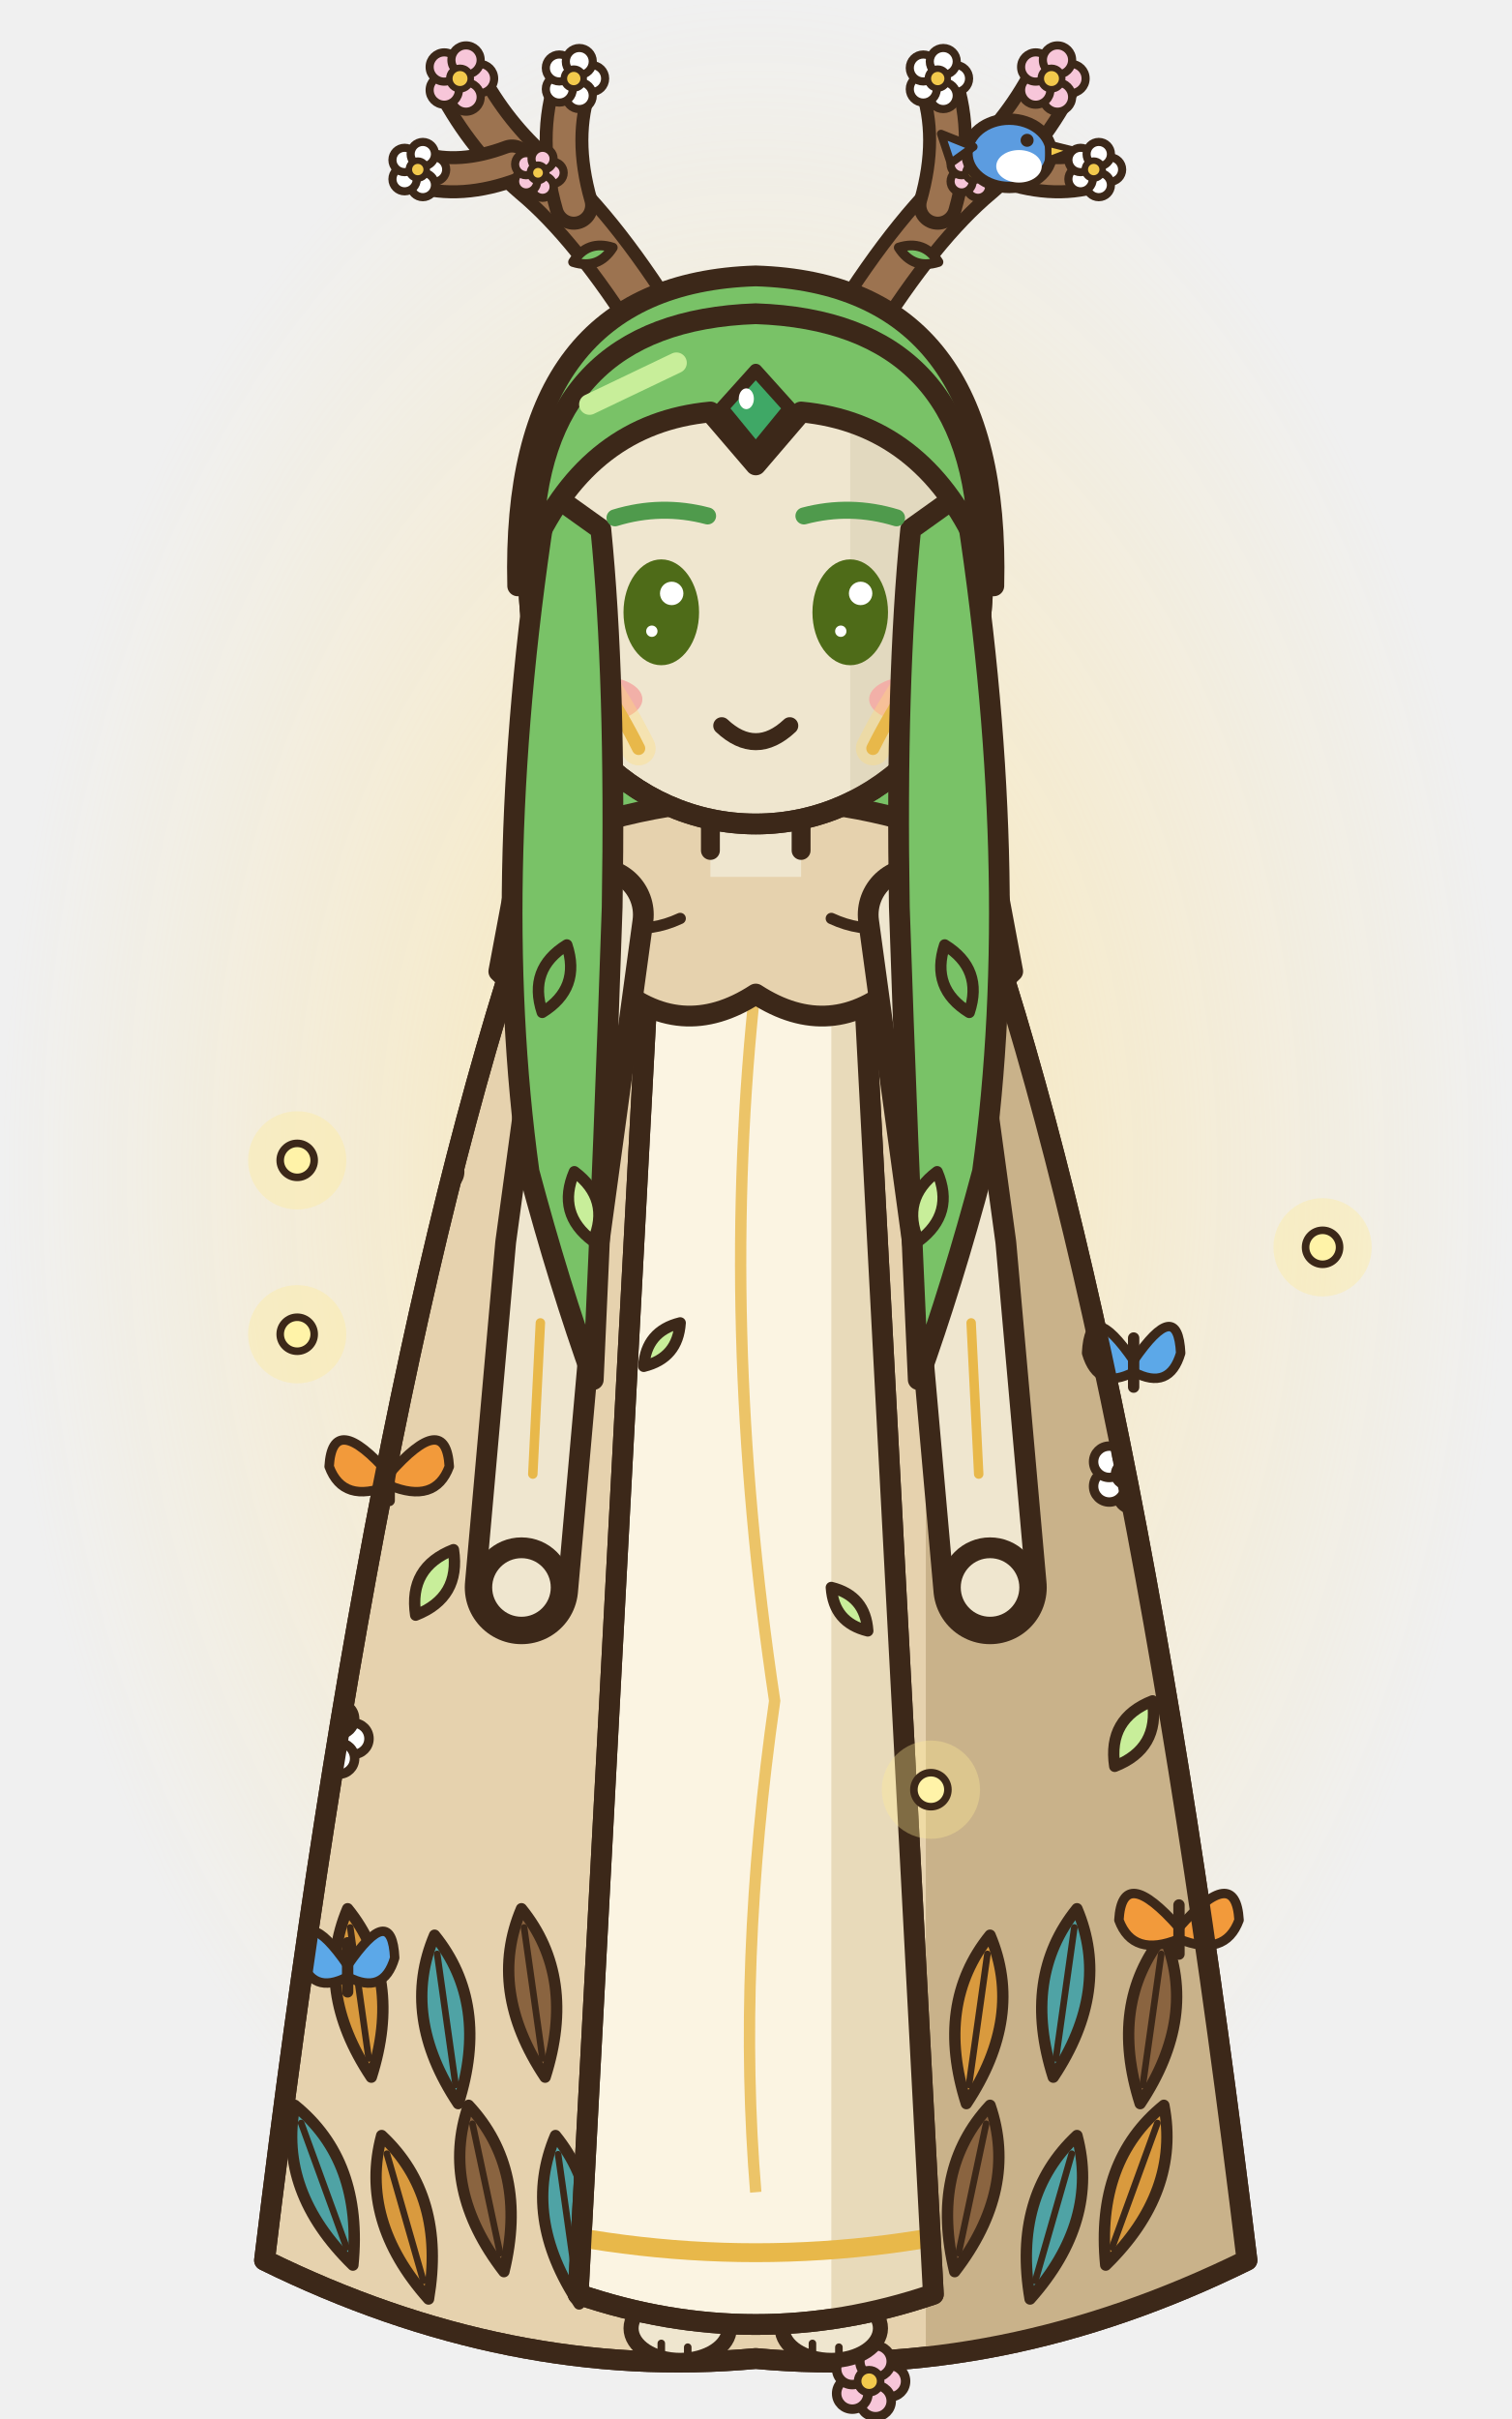
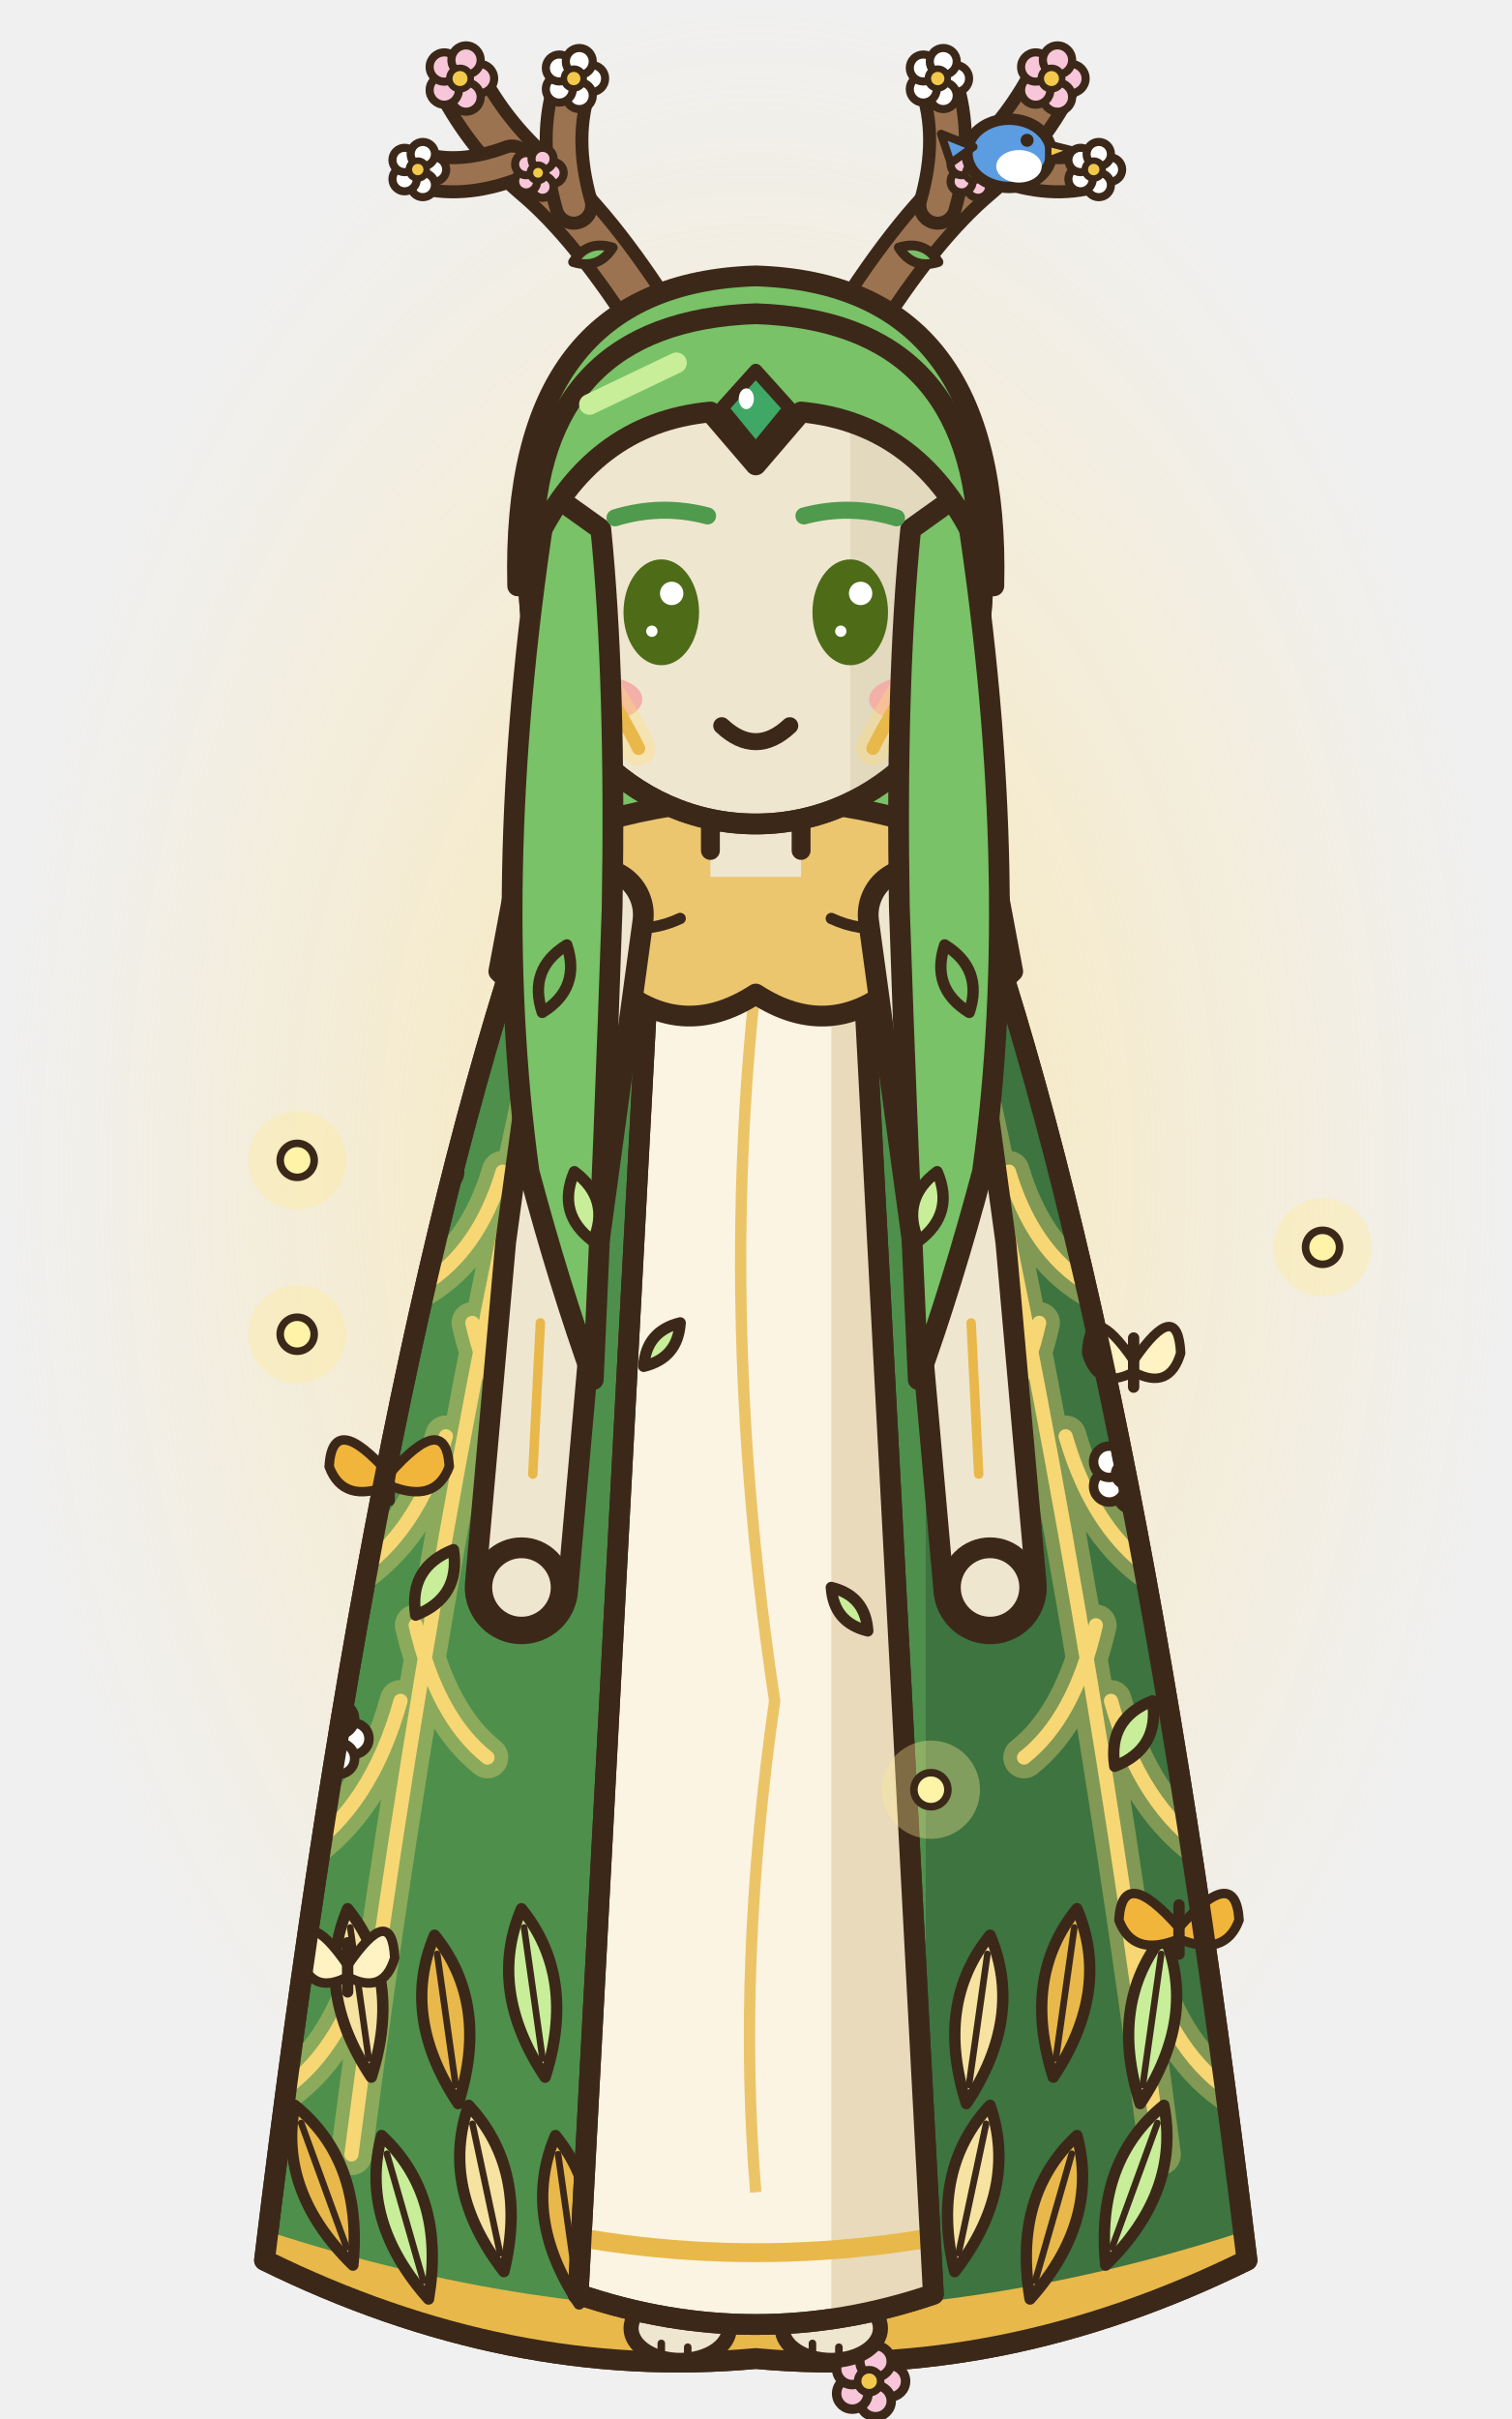
<svg xmlns="http://www.w3.org/2000/svg" width="80" height="128" viewBox="0 0 80 128">
  <defs>
    <radialGradient id="anfrontrepos0g">
      <stop offset="0" stop-color="rgb(255,225,140)" stop-opacity="0.6" />
      <stop offset="1" stop-color="rgb(255,225,140)" stop-opacity="0" />
    </radialGradient>
  </defs>
  <ellipse cx="40" cy="62" rx="40" ry="62" fill="url(#anfrontrepos0g)" />
  <circle cx="15.73" cy="61.4" r="2.6" fill="rgb(255,236,150)" fill-opacity="0.35" />
  <ellipse cx="15.73" cy="61.4" rx="0.9" ry="0.9" fill="#FFF3A8" stroke="#3C2819" stroke-width="0.4" stroke-linejoin="round" stroke-linecap="round" />
  <circle cx="49.27" cy="37.3" r="2.6" fill="rgb(255,236,150)" fill-opacity="0.35" />
  <ellipse cx="49.27" cy="37.3" rx="0.9" ry="0.9" fill="#FFF3A8" stroke="#3C2819" stroke-width="0.4" stroke-linejoin="round" stroke-linecap="round" />
  <g transform="translate(0 0)">
    <path d="M28.6,24 Q27.6,40 28.4,56 L51.6,56 Q52.4,40 51.4,24 Z" fill="#79C267" stroke="#3C2819" stroke-width="1.1" stroke-linejoin="round" stroke-linecap="round" />
    <path d="M28.6,24 Q27.6,40 28.4,56 L51.6,56 Q52.4,40 51.4,24 Z" fill="none" stroke="#3C2819" stroke-width="1.1" stroke-linejoin="round" stroke-linecap="round" />
-     <path d="M29,45.4 Q40,40.6 51,45.4 Q60,70 66,119.6 Q53,126 40,124.8 Q27,126 14,119.6 Q20,70 29,45.4 Z" fill="#E6D2AE" stroke="#3C2819" stroke-width="1.1" stroke-linejoin="round" stroke-linecap="round" />
+     <path d="M29,45.4 Q40,40.6 51,45.4 Q60,70 66,119.6 Q53,126 40,124.8 Q27,126 14,119.6 Q20,70 29,45.4 Z" fill="#4E8F4C" stroke="#3C2819" stroke-width="1.1" stroke-linejoin="round" stroke-linecap="round" />
    <clipPath id="anfrontrepos0c">
      <path d="M29,45.4 Q40,40.6 51,45.4 Q60,70 66,119.6 Q53,126 40,124.8 Q27,126 14,119.6 Q20,70 29,45.4 Z" />
    </clipPath>
    <g clip-path="url(#anfrontrepos0c)">
-       <rect x="49" y="40" width="20" height="90" fill="#C9B28A" />
+       <rect x="49" y="40" width="20" height="90" fill="#3D7440" />
+       <path d="M50,50 Q57,80 61.4,114 M53.4,62 Q54.66,66.2 57.6,68 M56.4,76 Q57.9,81.18 61.4,83.4 M58.8,90 Q60.36,95.6 64,98 M60.4,103 Q61.78,108.32 65,110.6 M55,70 Q53.98,74.48 51.6,76.4 M58,86 Q56.86,90.9 54.2,93 M30,50 Q23,80 18.6,114 M26.6,62 Q25.34,66.2 22.4,68 M23.6,76 Q22.1,81.18 18.6,83.4 M21.2,90 Q19.64,95.6 16,98 M19.6,103 Q18.22,108.32 15,110.6 M25,70 Q26.02,74.48 28.4,76.4 M22,86 Q23.14,90.9 25.8,93" fill="none" stroke="rgb(255,220,120)" stroke-width="2.2" stroke-linecap="round" opacity="0.35" />
+       <path d="M50,50 Q57,80 61.4,114 M53.4,62 Q54.66,66.2 57.6,68 M56.4,76 Q57.9,81.18 61.4,83.4 M58.8,90 Q60.36,95.6 64,98 M60.4,103 Q61.78,108.32 65,110.6 M55,70 Q53.98,74.48 51.6,76.4 M58,86 Q56.86,90.9 54.2,93 M30,50 Q23,80 18.6,114 M26.6,62 Q25.34,66.2 22.4,68 M23.6,76 Q22.1,81.18 18.6,83.4 M21.2,90 Q19.64,95.6 16,98 M19.6,103 Q18.22,108.32 15,110.6 M25,70 Q26.02,74.48 28.4,76.4 M22,86 Q23.14,90.9 25.8,93" fill="none" stroke="#F7D774" stroke-width="0.75" stroke-linecap="round" />
+       <path d="M12,118.6 Q40,128.4 68,118.6" fill="none" stroke="#E8B84A" stroke-width="2.4" />
      <g transform="translate(15.6 111.4) rotate(-20)">
-         <path d="M0,0 Q2.4,4 0,9 Q-2.4,4 0,0 Z" fill="#4FA3A5" stroke="#3C2819" stroke-width="0.6" stroke-linejoin="round" stroke-linecap="round" />
+         <path d="M0,0 Q2.4,4 0,9 Q-2.4,4 0,0 Z" fill="#E8B84A" stroke="#3C2819" stroke-width="0.6" stroke-linejoin="round" stroke-linecap="round" />
        <line x1="0" y1="1" x2="0" y2="8" stroke="#3C2819" stroke-width="0.35" stroke-linecap="round" />
      </g>
      <g transform="translate(20.2 113) rotate(-16)">
-         <path d="M0,0 Q2.4,4 0,9 Q-2.4,4 0,0 Z" fill="#D99A3E" stroke="#3C2819" stroke-width="0.6" stroke-linejoin="round" stroke-linecap="round" />
+         <path d="M0,0 Q2.4,4 0,9 Q-2.4,4 0,0 Z" fill="#C8EE9A" stroke="#3C2819" stroke-width="0.6" stroke-linejoin="round" stroke-linecap="round" />
        <line x1="0" y1="1" x2="0" y2="8" stroke="#3C2819" stroke-width="0.35" stroke-linecap="round" />
      </g>
      <g transform="translate(24.8 111.4) rotate(-12)">
-         <path d="M0,0 Q2.4,4 0,9 Q-2.4,4 0,0 Z" fill="#8A6440" stroke="#3C2819" stroke-width="0.6" stroke-linejoin="round" stroke-linecap="round" />
+         <path d="M0,0 Q2.4,4 0,9 Q-2.4,4 0,0 Z" fill="#F7E3A1" stroke="#3C2819" stroke-width="0.6" stroke-linejoin="round" stroke-linecap="round" />
        <line x1="0" y1="1" x2="0" y2="8" stroke="#3C2819" stroke-width="0.35" stroke-linecap="round" />
      </g>
      <g transform="translate(29.4 113) rotate(-8)">
-         <path d="M0,0 Q2.4,4 0,9 Q-2.4,4 0,0 Z" fill="#4FA3A5" stroke="#3C2819" stroke-width="0.6" stroke-linejoin="round" stroke-linecap="round" />
+         <path d="M0,0 Q2.4,4 0,9 Q-2.4,4 0,0 Z" fill="#E8B84A" stroke="#3C2819" stroke-width="0.6" stroke-linejoin="round" stroke-linecap="round" />
        <line x1="0" y1="1" x2="0" y2="8" stroke="#3C2819" stroke-width="0.35" stroke-linecap="round" />
      </g>
      <g transform="translate(34 111.4) rotate(-4)">
-         <path d="M0,0 Q2.4,4 0,9 Q-2.4,4 0,0 Z" fill="#D99A3E" stroke="#3C2819" stroke-width="0.6" stroke-linejoin="round" stroke-linecap="round" />
+         <path d="M0,0 Q2.4,4 0,9 Q-2.4,4 0,0 Z" fill="#C8EE9A" stroke="#3C2819" stroke-width="0.6" stroke-linejoin="round" stroke-linecap="round" />
        <line x1="0" y1="1" x2="0" y2="8" stroke="#3C2819" stroke-width="0.35" stroke-linecap="round" />
      </g>
      <g transform="translate(38.6 113) rotate(0)">
-         <path d="M0,0 Q2.4,4 0,9 Q-2.4,4 0,0 Z" fill="#8A6440" stroke="#3C2819" stroke-width="0.6" stroke-linejoin="round" stroke-linecap="round" />
+         <path d="M0,0 Q2.4,4 0,9 Q-2.4,4 0,0 Z" fill="#F7E3A1" stroke="#3C2819" stroke-width="0.6" stroke-linejoin="round" stroke-linecap="round" />
        <line x1="0" y1="1" x2="0" y2="8" stroke="#3C2819" stroke-width="0.35" stroke-linecap="round" />
      </g>
      <g transform="translate(43.2 111.4) rotate(4)">
-         <path d="M0,0 Q2.4,4 0,9 Q-2.4,4 0,0 Z" fill="#4FA3A5" stroke="#3C2819" stroke-width="0.6" stroke-linejoin="round" stroke-linecap="round" />
+         <path d="M0,0 Q2.4,4 0,9 Q-2.4,4 0,0 Z" fill="#E8B84A" stroke="#3C2819" stroke-width="0.6" stroke-linejoin="round" stroke-linecap="round" />
        <line x1="0" y1="1" x2="0" y2="8" stroke="#3C2819" stroke-width="0.35" stroke-linecap="round" />
      </g>
      <g transform="translate(47.8 113) rotate(8)">
-         <path d="M0,0 Q2.4,4 0,9 Q-2.4,4 0,0 Z" fill="#D99A3E" stroke="#3C2819" stroke-width="0.6" stroke-linejoin="round" stroke-linecap="round" />
+         <path d="M0,0 Q2.4,4 0,9 Q-2.4,4 0,0 Z" fill="#C8EE9A" stroke="#3C2819" stroke-width="0.6" stroke-linejoin="round" stroke-linecap="round" />
        <line x1="0" y1="1" x2="0" y2="8" stroke="#3C2819" stroke-width="0.35" stroke-linecap="round" />
      </g>
      <g transform="translate(52.4 111.4) rotate(12)">
-         <path d="M0,0 Q2.4,4 0,9 Q-2.4,4 0,0 Z" fill="#8A6440" stroke="#3C2819" stroke-width="0.6" stroke-linejoin="round" stroke-linecap="round" />
+         <path d="M0,0 Q2.4,4 0,9 Q-2.4,4 0,0 Z" fill="#F7E3A1" stroke="#3C2819" stroke-width="0.6" stroke-linejoin="round" stroke-linecap="round" />
        <line x1="0" y1="1" x2="0" y2="8" stroke="#3C2819" stroke-width="0.35" stroke-linecap="round" />
      </g>
      <g transform="translate(57 113) rotate(16)">
-         <path d="M0,0 Q2.4,4 0,9 Q-2.4,4 0,0 Z" fill="#4FA3A5" stroke="#3C2819" stroke-width="0.6" stroke-linejoin="round" stroke-linecap="round" />
+         <path d="M0,0 Q2.4,4 0,9 Q-2.4,4 0,0 Z" fill="#E8B84A" stroke="#3C2819" stroke-width="0.6" stroke-linejoin="round" stroke-linecap="round" />
        <line x1="0" y1="1" x2="0" y2="8" stroke="#3C2819" stroke-width="0.35" stroke-linecap="round" />
      </g>
      <g transform="translate(61.6 111.4) rotate(20)">
-         <path d="M0,0 Q2.4,4 0,9 Q-2.4,4 0,0 Z" fill="#D99A3E" stroke="#3C2819" stroke-width="0.6" stroke-linejoin="round" stroke-linecap="round" />
+         <path d="M0,0 Q2.4,4 0,9 Q-2.4,4 0,0 Z" fill="#C8EE9A" stroke="#3C2819" stroke-width="0.6" stroke-linejoin="round" stroke-linecap="round" />
        <line x1="0" y1="1" x2="0" y2="8" stroke="#3C2819" stroke-width="0.35" stroke-linecap="round" />
      </g>
      <g transform="translate(18.4 101) rotate(-8)">
-         <path d="M0,0 Q2.4,4 0,9 Q-2.4,4 0,0 Z" fill="#D99A3E" stroke="#3C2819" stroke-width="0.6" stroke-linejoin="round" stroke-linecap="round" />
+         <path d="M0,0 Q2.4,4 0,9 Q-2.4,4 0,0 Z" fill="#F7E3A1" stroke="#3C2819" stroke-width="0.6" stroke-linejoin="round" stroke-linecap="round" />
        <line x1="0" y1="1" x2="0" y2="8" stroke="#3C2819" stroke-width="0.35" stroke-linecap="round" />
      </g>
      <g transform="translate(23 102.4) rotate(-8)">
-         <path d="M0,0 Q2.4,4 0,9 Q-2.4,4 0,0 Z" fill="#4FA3A5" stroke="#3C2819" stroke-width="0.6" stroke-linejoin="round" stroke-linecap="round" />
+         <path d="M0,0 Q2.4,4 0,9 Q-2.4,4 0,0 Z" fill="#E8B84A" stroke="#3C2819" stroke-width="0.6" stroke-linejoin="round" stroke-linecap="round" />
        <line x1="0" y1="1" x2="0" y2="8" stroke="#3C2819" stroke-width="0.35" stroke-linecap="round" />
      </g>
      <g transform="translate(27.6 101) rotate(-8)">
-         <path d="M0,0 Q2.4,4 0,9 Q-2.4,4 0,0 Z" fill="#8A6440" stroke="#3C2819" stroke-width="0.6" stroke-linejoin="round" stroke-linecap="round" />
+         <path d="M0,0 Q2.4,4 0,9 Q-2.4,4 0,0 Z" fill="#C8EE9A" stroke="#3C2819" stroke-width="0.6" stroke-linejoin="round" stroke-linecap="round" />
        <line x1="0" y1="1" x2="0" y2="8" stroke="#3C2819" stroke-width="0.35" stroke-linecap="round" />
      </g>
      <g transform="translate(52.4 102.4) rotate(8)">
-         <path d="M0,0 Q2.4,4 0,9 Q-2.4,4 0,0 Z" fill="#D99A3E" stroke="#3C2819" stroke-width="0.6" stroke-linejoin="round" stroke-linecap="round" />
+         <path d="M0,0 Q2.4,4 0,9 Q-2.4,4 0,0 Z" fill="#F7E3A1" stroke="#3C2819" stroke-width="0.6" stroke-linejoin="round" stroke-linecap="round" />
        <line x1="0" y1="1" x2="0" y2="8" stroke="#3C2819" stroke-width="0.35" stroke-linecap="round" />
      </g>
      <g transform="translate(57 101) rotate(8)">
-         <path d="M0,0 Q2.4,4 0,9 Q-2.4,4 0,0 Z" fill="#4FA3A5" stroke="#3C2819" stroke-width="0.6" stroke-linejoin="round" stroke-linecap="round" />
+         <path d="M0,0 Q2.4,4 0,9 Q-2.4,4 0,0 Z" fill="#E8B84A" stroke="#3C2819" stroke-width="0.6" stroke-linejoin="round" stroke-linecap="round" />
        <line x1="0" y1="1" x2="0" y2="8" stroke="#3C2819" stroke-width="0.35" stroke-linecap="round" />
      </g>
      <g transform="translate(61.6 102.4) rotate(8)">
-         <path d="M0,0 Q2.4,4 0,9 Q-2.4,4 0,0 Z" fill="#8A6440" stroke="#3C2819" stroke-width="0.6" stroke-linejoin="round" stroke-linecap="round" />
+         <path d="M0,0 Q2.4,4 0,9 Q-2.4,4 0,0 Z" fill="#C8EE9A" stroke="#3C2819" stroke-width="0.6" stroke-linejoin="round" stroke-linecap="round" />
        <line x1="0" y1="1" x2="0" y2="8" stroke="#3C2819" stroke-width="0.35" stroke-linecap="round" />
      </g>
      <g transform="translate(19 70) rotate(-30)">
-         <path d="M0,0 Q1.6,2 0,4 Q-1.6,2 0,0 Z" fill="#79C267" stroke="#3C2819" stroke-width="0.6" stroke-linejoin="round" stroke-linecap="round" />
+         <path d="M0,0 Q1.6,2 0,4 Q-1.6,2 0,0 Z" fill="#E8B84A" stroke="#3C2819" stroke-width="0.6" stroke-linejoin="round" stroke-linecap="round" />
      </g>
      <g transform="translate(24 82) rotate(30)">
        <path d="M0,0 Q1.6,2 0,4 Q-1.6,2 0,0 Z" fill="#C8EE9A" stroke="#3C2819" stroke-width="0.6" stroke-linejoin="round" stroke-linecap="round" />
      </g>
      <g transform="translate(58 66) rotate(-30)">
-         <path d="M0,0 Q1.6,2 0,4 Q-1.6,2 0,0 Z" fill="#79C267" stroke="#3C2819" stroke-width="0.6" stroke-linejoin="round" stroke-linecap="round" />
+         <path d="M0,0 Q1.6,2 0,4 Q-1.6,2 0,0 Z" fill="#E8B84A" stroke="#3C2819" stroke-width="0.6" stroke-linejoin="round" stroke-linecap="round" />
      </g>
      <g transform="translate(61 90) rotate(30)">
        <path d="M0,0 Q1.6,2 0,4 Q-1.6,2 0,0 Z" fill="#C8EE9A" stroke="#3C2819" stroke-width="0.6" stroke-linejoin="round" stroke-linecap="round" />
      </g>
      <ellipse cx="23.5" cy="62" rx="0.83" ry="0.83" fill="#FFFFFF" stroke="#3C2819" stroke-width="0.5" stroke-linejoin="round" stroke-linecap="round" />
      <ellipse cx="22.74" cy="63.05" rx="0.83" ry="0.83" fill="#FFFFFF" stroke="#3C2819" stroke-width="0.5" stroke-linejoin="round" stroke-linecap="round" />
      <ellipse cx="21.51" cy="62.65" rx="0.83" ry="0.83" fill="#FFFFFF" stroke="#3C2819" stroke-width="0.5" stroke-linejoin="round" stroke-linecap="round" />
      <ellipse cx="21.51" cy="61.35" rx="0.83" ry="0.83" fill="#FFFFFF" stroke="#3C2819" stroke-width="0.5" stroke-linejoin="round" stroke-linecap="round" />
      <ellipse cx="22.74" cy="60.95" rx="0.83" ry="0.83" fill="#FFFFFF" stroke="#3C2819" stroke-width="0.5" stroke-linejoin="round" stroke-linecap="round" />
      <ellipse cx="22.4" cy="62" rx="0.61" ry="0.61" fill="#F2C94C" stroke="#3C2819" stroke-width="0.4" stroke-linejoin="round" stroke-linecap="round" />
      <ellipse cx="60.7" cy="78" rx="0.83" ry="0.83" fill="#FFFFFF" stroke="#3C2819" stroke-width="0.5" stroke-linejoin="round" stroke-linecap="round" />
      <ellipse cx="59.94" cy="79.05" rx="0.83" ry="0.83" fill="#FFFFFF" stroke="#3C2819" stroke-width="0.5" stroke-linejoin="round" stroke-linecap="round" />
      <ellipse cx="58.71" cy="78.65" rx="0.83" ry="0.83" fill="#FFFFFF" stroke="#3C2819" stroke-width="0.5" stroke-linejoin="round" stroke-linecap="round" />
      <ellipse cx="58.71" cy="77.35" rx="0.83" ry="0.83" fill="#FFFFFF" stroke="#3C2819" stroke-width="0.5" stroke-linejoin="round" stroke-linecap="round" />
      <ellipse cx="59.94" cy="76.95" rx="0.83" ry="0.83" fill="#FFFFFF" stroke="#3C2819" stroke-width="0.5" stroke-linejoin="round" stroke-linecap="round" />
      <ellipse cx="59.6" cy="78" rx="0.61" ry="0.61" fill="#F2C94C" stroke="#3C2819" stroke-width="0.4" stroke-linejoin="round" stroke-linecap="round" />
      <ellipse cx="18.7" cy="92" rx="0.83" ry="0.83" fill="#FFFFFF" stroke="#3C2819" stroke-width="0.5" stroke-linejoin="round" stroke-linecap="round" />
      <ellipse cx="17.94" cy="93.05" rx="0.83" ry="0.83" fill="#FFFFFF" stroke="#3C2819" stroke-width="0.5" stroke-linejoin="round" stroke-linecap="round" />
      <ellipse cx="16.71" cy="92.65" rx="0.83" ry="0.83" fill="#FFFFFF" stroke="#3C2819" stroke-width="0.5" stroke-linejoin="round" stroke-linecap="round" />
      <ellipse cx="16.71" cy="91.35" rx="0.83" ry="0.83" fill="#FFFFFF" stroke="#3C2819" stroke-width="0.5" stroke-linejoin="round" stroke-linecap="round" />
      <ellipse cx="17.94" cy="90.95" rx="0.83" ry="0.83" fill="#FFFFFF" stroke="#3C2819" stroke-width="0.5" stroke-linejoin="round" stroke-linecap="round" />
      <ellipse cx="17.6" cy="92" rx="0.61" ry="0.61" fill="#F2C94C" stroke="#3C2819" stroke-width="0.4" stroke-linejoin="round" stroke-linecap="round" />
    </g>
    <g transform="translate(20.6 78)">
-       <path d="M0,0 Q-3,-3.4 -3.18,-0.4 Q-2.44,1.6 0,0.6 Z" fill="#F29A3B" stroke="#3C2819" stroke-width="0.5" stroke-linejoin="round" stroke-linecap="round" />
-       <path d="M0,0 Q3,-3.4 3.18,-0.4 Q2.44,1.6 0,0.6 Z" fill="#F29A3B" stroke="#3C2819" stroke-width="0.5" stroke-linejoin="round" stroke-linecap="round" />
+       <path d="M0,0 Q-3,-3.4 -3.18,-0.4 Q-2.44,1.6 0,0.6 Z" fill="#F2B53B" stroke="#3C2819" stroke-width="0.5" stroke-linejoin="round" stroke-linecap="round" />
+       <path d="M0,0 Q3,-3.4 3.18,-0.4 Q2.44,1.6 0,0.6 Z" fill="#F2B53B" stroke="#3C2819" stroke-width="0.5" stroke-linejoin="round" stroke-linecap="round" />
      <line x1="0" y1="-1.2" x2="0" y2="1.4" stroke="#3C2819" stroke-width="0.6" stroke-linecap="round" />
    </g>
    <g transform="translate(60 72)">
-       <path d="M0,0 Q-2.34,-3.4 -2.49,-0.4 Q-1.9,1.6 0,0.6 Z" fill="#5CA8E8" stroke="#3C2819" stroke-width="0.5" stroke-linejoin="round" stroke-linecap="round" />
-       <path d="M0,0 Q2.34,-3.4 2.49,-0.4 Q1.9,1.6 0,0.6 Z" fill="#5CA8E8" stroke="#3C2819" stroke-width="0.5" stroke-linejoin="round" stroke-linecap="round" />
+       <path d="M0,0 Q-2.34,-3.4 -2.49,-0.4 Q-1.9,1.6 0,0.6 Z" fill="#FFF3C4" stroke="#3C2819" stroke-width="0.5" stroke-linejoin="round" stroke-linecap="round" />
+       <path d="M0,0 Q2.34,-3.4 2.49,-0.4 Q1.9,1.6 0,0.6 Z" fill="#FFF3C4" stroke="#3C2819" stroke-width="0.5" stroke-linejoin="round" stroke-linecap="round" />
      <line x1="0" y1="-1.2" x2="0" y2="1.4" stroke="#3C2819" stroke-width="0.6" stroke-linecap="round" />
    </g>
    <g transform="translate(62.4 102)">
-       <path d="M0,0 Q-3,-3.4 -3.18,-0.4 Q-2.44,1.6 0,0.6 Z" fill="#F29A3B" stroke="#3C2819" stroke-width="0.5" stroke-linejoin="round" stroke-linecap="round" />
-       <path d="M0,0 Q3,-3.4 3.18,-0.4 Q2.44,1.6 0,0.6 Z" fill="#F29A3B" stroke="#3C2819" stroke-width="0.5" stroke-linejoin="round" stroke-linecap="round" />
+       <path d="M0,0 Q-3,-3.4 -3.18,-0.4 Q-2.44,1.6 0,0.6 Z" fill="#F2B53B" stroke="#3C2819" stroke-width="0.5" stroke-linejoin="round" stroke-linecap="round" />
+       <path d="M0,0 Q3,-3.4 3.18,-0.4 Q2.44,1.6 0,0.6 Z" fill="#F2B53B" stroke="#3C2819" stroke-width="0.5" stroke-linejoin="round" stroke-linecap="round" />
      <line x1="0" y1="-1.2" x2="0" y2="1.4" stroke="#3C2819" stroke-width="0.6" stroke-linecap="round" />
    </g>
    <g transform="translate(18.4 104)">
-       <path d="M0,0 Q-2.34,-3.4 -2.49,-0.4 Q-1.9,1.6 0,0.6 Z" fill="#5CA8E8" stroke="#3C2819" stroke-width="0.5" stroke-linejoin="round" stroke-linecap="round" />
-       <path d="M0,0 Q2.34,-3.4 2.49,-0.4 Q1.9,1.6 0,0.6 Z" fill="#5CA8E8" stroke="#3C2819" stroke-width="0.5" stroke-linejoin="round" stroke-linecap="round" />
+       <path d="M0,0 Q-2.34,-3.4 -2.49,-0.4 Q-1.9,1.6 0,0.6 Z" fill="#FFF3C4" stroke="#3C2819" stroke-width="0.5" stroke-linejoin="round" stroke-linecap="round" />
+       <path d="M0,0 Q2.34,-3.4 2.49,-0.4 Q1.9,1.6 0,0.6 Z" fill="#FFF3C4" stroke="#3C2819" stroke-width="0.5" stroke-linejoin="round" stroke-linecap="round" />
      <line x1="0" y1="-1.2" x2="0" y2="1.4" stroke="#3C2819" stroke-width="0.6" stroke-linecap="round" />
    </g>
    <path d="M29,45.4 Q40,40.6 51,45.4 Q60,70 66,119.6 Q53,126 40,124.8 Q27,126 14,119.6 Q20,70 29,45.4 Z" fill="none" stroke="#3C2819" stroke-width="1.1" stroke-linejoin="round" stroke-linecap="round" />
    <ellipse cx="47.1" cy="126" rx="0.83" ry="0.83" fill="#F7C6D9" stroke="#3C2819" stroke-width="0.5" stroke-linejoin="round" stroke-linecap="round" />
    <ellipse cx="46.34" cy="127.05" rx="0.83" ry="0.83" fill="#F7C6D9" stroke="#3C2819" stroke-width="0.5" stroke-linejoin="round" stroke-linecap="round" />
    <ellipse cx="45.11" cy="126.65" rx="0.83" ry="0.83" fill="#F7C6D9" stroke="#3C2819" stroke-width="0.5" stroke-linejoin="round" stroke-linecap="round" />
    <ellipse cx="45.11" cy="125.35" rx="0.83" ry="0.83" fill="#F7C6D9" stroke="#3C2819" stroke-width="0.5" stroke-linejoin="round" stroke-linecap="round" />
    <ellipse cx="46.34" cy="124.95" rx="0.83" ry="0.83" fill="#F7C6D9" stroke="#3C2819" stroke-width="0.5" stroke-linejoin="round" stroke-linecap="round" />
    <ellipse cx="46" cy="126" rx="0.61" ry="0.61" fill="#F2C94C" stroke="#3C2819" stroke-width="0.4" stroke-linejoin="round" stroke-linecap="round" />
    <ellipse cx="36" cy="123.2" rx="2.6" ry="1.7" fill="#EFE6CF" stroke="#3C2819" stroke-width="0.8" stroke-linejoin="round" stroke-linecap="round" />
    <line x1="35" y1="124" x2="35" y2="124.8" stroke="#3C2819" stroke-width="0.4" stroke-linecap="round" />
    <line x1="36.4" y1="124.2" x2="36.4" y2="124.9" stroke="#3C2819" stroke-width="0.4" stroke-linecap="round" />
    <ellipse cx="44" cy="123.2" rx="2.6" ry="1.7" fill="#EFE6CF" stroke="#3C2819" stroke-width="0.8" stroke-linejoin="round" stroke-linecap="round" />
    <line x1="43" y1="124" x2="43" y2="124.8" stroke="#3C2819" stroke-width="0.4" stroke-linecap="round" />
    <line x1="44.4" y1="124.2" x2="44.4" y2="124.9" stroke="#3C2819" stroke-width="0.4" stroke-linecap="round" />
    <path d="M34.6,46 Q40,44.4 45.4,46 L49.4,121.4 Q40,124.6 30.6,121.4 Z" fill="#FBF4E2" stroke="#3C2819" stroke-width="1.1" stroke-linejoin="round" stroke-linecap="round" />
    <clipPath id="anfrontrepos0d">
      <path d="M34.6,46 Q40,44.4 45.4,46 L49.4,121.4 Q40,124.6 30.6,121.4 Z" />
    </clipPath>
    <g clip-path="url(#anfrontrepos0d)">
      <rect x="44" y="40" width="12" height="90" fill="#E8DABA" />
      <path d="M26,117.4 Q40,121 54,117.4" fill="none" stroke="#E8B84A" stroke-width="1" />
      <path d="M40,52 Q38,70 41,90 Q39,104 40,116" fill="none" stroke="#E8B84A" stroke-width="0.6" opacity="0.8" />
      <g transform="translate(36 70) rotate(40)">
        <path d="M0,0 Q1.1,1.5 0,3 Q-1.1,1.5 0,0 Z" fill="#C8EE9A" stroke="#3C2819" stroke-width="0.6" stroke-linejoin="round" stroke-linecap="round" />
      </g>
      <g transform="translate(44 84) rotate(-40)">
        <path d="M0,0 Q1.1,1.5 0,3 Q-1.1,1.5 0,0 Z" fill="#C8EE9A" stroke="#3C2819" stroke-width="0.6" stroke-linejoin="round" stroke-linecap="round" />
      </g>
    </g>
    <path d="M34.6,46 Q40,44.4 45.4,46 L49.4,121.4 Q40,124.6 30.6,121.4 Z" fill="none" stroke="#3C2819" stroke-width="1.1" stroke-linejoin="round" stroke-linecap="round" />
-     <path d="M27.6,45 Q40,39.6 52.4,45 L53.6,51.4 Q50.6,54.4 47.6,52 Q44,55.2 40,52.6 Q36,55.2 32.4,52 Q29.4,54.4 26.4,51.4 Z" fill="#E6D2AE" stroke="#3C2819" stroke-width="1.1" stroke-linejoin="round" stroke-linecap="round" />
+     <path d="M27.6,45 Q40,39.6 52.4,45 L53.6,51.4 Q50.6,54.4 47.6,52 Q44,55.2 40,52.6 Q36,55.2 32.4,52 Q29.4,54.4 26.4,51.4 Z" fill="#EBC66E" stroke="#3C2819" stroke-width="1.1" stroke-linejoin="round" stroke-linecap="round" />
    <path d="M30,47.6 Q33,50 36,48.6 M44,48.6 Q47,50 50,47.6" fill="none" stroke="#3C2819" stroke-width="0.6" stroke-linejoin="round" stroke-linecap="round" />
    <path d="M31.6,48.4 L29.2,66 L27.6,84" fill="none" stroke="#3C2819" stroke-width="6" stroke-linecap="round" stroke-linejoin="round" />
    <path d="M31.6,48.4 L29.2,66 L27.6,84" fill="none" stroke="#EFE6CF" stroke-width="3.8" stroke-linecap="round" stroke-linejoin="round" />
    <ellipse cx="27.6" cy="84" rx="2.1" ry="2.1" fill="#EFE6CF" stroke="#3C2819" stroke-width="1.1" stroke-linejoin="round" stroke-linecap="round" />
    <path d="M48.4,48.4 L50.8,66 L52.4,84" fill="none" stroke="#3C2819" stroke-width="6" stroke-linecap="round" stroke-linejoin="round" />
    <path d="M48.4,48.4 L50.8,66 L52.4,84" fill="none" stroke="#EFE6CF" stroke-width="3.8" stroke-linecap="round" stroke-linejoin="round" />
    <ellipse cx="52.4" cy="84" rx="2.1" ry="2.1" fill="#EFE6CF" stroke="#3C2819" stroke-width="1.1" stroke-linejoin="round" stroke-linecap="round" />
    <line x1="28.6" y1="70" x2="28.2" y2="78" stroke="#E8B84A" stroke-width="0.5" stroke-linecap="round" />
    <line x1="51.4" y1="70" x2="51.8" y2="78" stroke="#E8B84A" stroke-width="0.5" stroke-linecap="round" />
    <rect x="37.6" y="38" width="4.8" height="8.4" fill="#EFE6CF" />
    <line x1="37.6" y1="38" x2="37.6" y2="45" stroke="#3C2819" stroke-width="1" stroke-linecap="round" />
    <line x1="42.4" y1="38" x2="42.4" y2="45" stroke="#3C2819" stroke-width="1" stroke-linecap="round" />
    <g transform="translate(0 -2)">
      <g transform="translate(40 19.4) scale(0.86) translate(-40 -19.4)">
        <path d="M46,19.4 Q50,13 53.6,10 Q56.4,7.6 58.2,4.2" fill="none" stroke="#3C2819" stroke-width="3.6" stroke-linecap="round" stroke-linejoin="round" />
        <path d="M46,19.4 Q50,13 53.6,10 Q56.4,7.6 58.2,4.2" fill="none" stroke="#9C7350" stroke-width="2" stroke-linecap="round" stroke-linejoin="round" />
        <path d="M51.2,11.8 Q52.4,7.6 51.2,4.2" fill="none" stroke="#3C2819" stroke-width="3" stroke-linecap="round" stroke-linejoin="round" />
        <path d="M51.2,11.8 Q52.4,7.6 51.2,4.2" fill="none" stroke="#9C7350" stroke-width="1.4" stroke-linecap="round" stroke-linejoin="round" />
        <path d="M55,9.2 Q58.2,10.4 60.8,9.6" fill="none" stroke="#3C2819" stroke-width="2.9" stroke-linecap="round" stroke-linejoin="round" />
        <path d="M55,9.2 Q58.2,10.4 60.8,9.6" fill="none" stroke="#9C7350" stroke-width="1.3" stroke-linecap="round" stroke-linejoin="round" />
        <ellipse cx="59.4" cy="4" rx="0.9" ry="0.9" fill="#F7C6D9" stroke="#3C2819" stroke-width="0.5" stroke-linejoin="round" stroke-linecap="round" />
        <ellipse cx="58.57" cy="5.14" rx="0.9" ry="0.9" fill="#F7C6D9" stroke="#3C2819" stroke-width="0.5" stroke-linejoin="round" stroke-linecap="round" />
        <ellipse cx="57.23" cy="4.71" rx="0.9" ry="0.9" fill="#F7C6D9" stroke="#3C2819" stroke-width="0.5" stroke-linejoin="round" stroke-linecap="round" />
        <ellipse cx="57.23" cy="3.29" rx="0.9" ry="0.9" fill="#F7C6D9" stroke="#3C2819" stroke-width="0.5" stroke-linejoin="round" stroke-linecap="round" />
        <ellipse cx="58.57" cy="2.86" rx="0.9" ry="0.9" fill="#F7C6D9" stroke="#3C2819" stroke-width="0.5" stroke-linejoin="round" stroke-linecap="round" />
        <ellipse cx="58.2" cy="4" rx="0.66" ry="0.66" fill="#F2C94C" stroke="#3C2819" stroke-width="0.4" stroke-linejoin="round" stroke-linecap="round" />
        <ellipse cx="52.3" cy="4" rx="0.83" ry="0.83" fill="#FFFFFF" stroke="#3C2819" stroke-width="0.5" stroke-linejoin="round" stroke-linecap="round" />
        <ellipse cx="51.54" cy="5.05" rx="0.83" ry="0.83" fill="#FFFFFF" stroke="#3C2819" stroke-width="0.5" stroke-linejoin="round" stroke-linecap="round" />
        <ellipse cx="50.31" cy="4.65" rx="0.83" ry="0.83" fill="#FFFFFF" stroke="#3C2819" stroke-width="0.5" stroke-linejoin="round" stroke-linecap="round" />
        <ellipse cx="50.31" cy="3.35" rx="0.83" ry="0.83" fill="#FFFFFF" stroke="#3C2819" stroke-width="0.5" stroke-linejoin="round" stroke-linecap="round" />
        <ellipse cx="51.54" cy="2.95" rx="0.83" ry="0.83" fill="#FFFFFF" stroke="#3C2819" stroke-width="0.5" stroke-linejoin="round" stroke-linecap="round" />
        <ellipse cx="51.2" cy="4" rx="0.61" ry="0.61" fill="#F2C94C" stroke="#3C2819" stroke-width="0.4" stroke-linejoin="round" stroke-linecap="round" />
        <ellipse cx="61.8" cy="9.6" rx="0.75" ry="0.75" fill="#FFFFFF" stroke="#3C2819" stroke-width="0.5" stroke-linejoin="round" stroke-linecap="round" />
        <ellipse cx="61.11" cy="10.55" rx="0.75" ry="0.75" fill="#FFFFFF" stroke="#3C2819" stroke-width="0.5" stroke-linejoin="round" stroke-linecap="round" />
        <ellipse cx="59.99" cy="10.19" rx="0.75" ry="0.75" fill="#FFFFFF" stroke="#3C2819" stroke-width="0.5" stroke-linejoin="round" stroke-linecap="round" />
        <ellipse cx="59.99" cy="9.01" rx="0.75" ry="0.75" fill="#FFFFFF" stroke="#3C2819" stroke-width="0.5" stroke-linejoin="round" stroke-linecap="round" />
        <ellipse cx="61.11" cy="8.65" rx="0.75" ry="0.75" fill="#FFFFFF" stroke="#3C2819" stroke-width="0.5" stroke-linejoin="round" stroke-linecap="round" />
        <ellipse cx="60.8" cy="9.6" rx="0.55" ry="0.55" fill="#F2C94C" stroke="#3C2819" stroke-width="0.4" stroke-linejoin="round" stroke-linecap="round" />
        <ellipse cx="54.3" cy="9.8" rx="0.68" ry="0.68" fill="#F7C6D9" stroke="#3C2819" stroke-width="0.5" stroke-linejoin="round" stroke-linecap="round" />
        <ellipse cx="53.68" cy="10.66" rx="0.68" ry="0.68" fill="#F7C6D9" stroke="#3C2819" stroke-width="0.5" stroke-linejoin="round" stroke-linecap="round" />
        <ellipse cx="52.67" cy="10.33" rx="0.68" ry="0.68" fill="#F7C6D9" stroke="#3C2819" stroke-width="0.5" stroke-linejoin="round" stroke-linecap="round" />
        <ellipse cx="52.67" cy="9.27" rx="0.68" ry="0.68" fill="#F7C6D9" stroke="#3C2819" stroke-width="0.5" stroke-linejoin="round" stroke-linecap="round" />
        <ellipse cx="53.68" cy="8.94" rx="0.68" ry="0.68" fill="#F7C6D9" stroke="#3C2819" stroke-width="0.5" stroke-linejoin="round" stroke-linecap="round" />
        <ellipse cx="53.4" cy="9.8" rx="0.5" ry="0.5" fill="#F2C94C" stroke="#3C2819" stroke-width="0.4" stroke-linejoin="round" stroke-linecap="round" />
        <g transform="translate(48.8 14.4) rotate(-70)">
          <path d="M0,0 Q1,1.3 0,2.6 Q-1,1.3 0,0 Z" fill="#79C267" stroke="#3C2819" stroke-width="0.6" stroke-linejoin="round" stroke-linecap="round" />
        </g>
        <path d="M34,19.4 Q30,13 26.4,10 Q23.6,7.6 21.8,4.2" fill="none" stroke="#3C2819" stroke-width="3.6" stroke-linecap="round" stroke-linejoin="round" />
        <path d="M34,19.4 Q30,13 26.4,10 Q23.6,7.6 21.8,4.2" fill="none" stroke="#9C7350" stroke-width="2" stroke-linecap="round" stroke-linejoin="round" />
        <path d="M28.8,11.8 Q27.6,7.6 28.8,4.2" fill="none" stroke="#3C2819" stroke-width="3" stroke-linecap="round" stroke-linejoin="round" />
        <path d="M28.8,11.8 Q27.6,7.6 28.8,4.2" fill="none" stroke="#9C7350" stroke-width="1.4" stroke-linecap="round" stroke-linejoin="round" />
        <path d="M25,9.2 Q21.8,10.4 19.2,9.6" fill="none" stroke="#3C2819" stroke-width="2.9" stroke-linecap="round" stroke-linejoin="round" />
        <path d="M25,9.2 Q21.8,10.4 19.2,9.6" fill="none" stroke="#9C7350" stroke-width="1.3" stroke-linecap="round" stroke-linejoin="round" />
        <ellipse cx="23" cy="4" rx="0.9" ry="0.9" fill="#F7C6D9" stroke="#3C2819" stroke-width="0.5" stroke-linejoin="round" stroke-linecap="round" />
        <ellipse cx="22.17" cy="5.14" rx="0.9" ry="0.9" fill="#F7C6D9" stroke="#3C2819" stroke-width="0.5" stroke-linejoin="round" stroke-linecap="round" />
        <ellipse cx="20.83" cy="4.71" rx="0.9" ry="0.9" fill="#F7C6D9" stroke="#3C2819" stroke-width="0.5" stroke-linejoin="round" stroke-linecap="round" />
        <ellipse cx="20.83" cy="3.29" rx="0.9" ry="0.9" fill="#F7C6D9" stroke="#3C2819" stroke-width="0.5" stroke-linejoin="round" stroke-linecap="round" />
        <ellipse cx="22.17" cy="2.86" rx="0.9" ry="0.9" fill="#F7C6D9" stroke="#3C2819" stroke-width="0.5" stroke-linejoin="round" stroke-linecap="round" />
        <ellipse cx="21.8" cy="4" rx="0.66" ry="0.66" fill="#F2C94C" stroke="#3C2819" stroke-width="0.4" stroke-linejoin="round" stroke-linecap="round" />
        <ellipse cx="29.9" cy="4" rx="0.83" ry="0.83" fill="#FFFFFF" stroke="#3C2819" stroke-width="0.5" stroke-linejoin="round" stroke-linecap="round" />
        <ellipse cx="29.14" cy="5.05" rx="0.83" ry="0.83" fill="#FFFFFF" stroke="#3C2819" stroke-width="0.5" stroke-linejoin="round" stroke-linecap="round" />
        <ellipse cx="27.91" cy="4.65" rx="0.83" ry="0.83" fill="#FFFFFF" stroke="#3C2819" stroke-width="0.5" stroke-linejoin="round" stroke-linecap="round" />
        <ellipse cx="27.91" cy="3.35" rx="0.83" ry="0.83" fill="#FFFFFF" stroke="#3C2819" stroke-width="0.5" stroke-linejoin="round" stroke-linecap="round" />
        <ellipse cx="29.14" cy="2.95" rx="0.83" ry="0.83" fill="#FFFFFF" stroke="#3C2819" stroke-width="0.5" stroke-linejoin="round" stroke-linecap="round" />
        <ellipse cx="28.8" cy="4" rx="0.61" ry="0.61" fill="#F2C94C" stroke="#3C2819" stroke-width="0.4" stroke-linejoin="round" stroke-linecap="round" />
        <ellipse cx="20.2" cy="9.6" rx="0.75" ry="0.75" fill="#FFFFFF" stroke="#3C2819" stroke-width="0.5" stroke-linejoin="round" stroke-linecap="round" />
        <ellipse cx="19.51" cy="10.55" rx="0.75" ry="0.75" fill="#FFFFFF" stroke="#3C2819" stroke-width="0.5" stroke-linejoin="round" stroke-linecap="round" />
        <ellipse cx="18.39" cy="10.19" rx="0.75" ry="0.75" fill="#FFFFFF" stroke="#3C2819" stroke-width="0.5" stroke-linejoin="round" stroke-linecap="round" />
        <ellipse cx="18.39" cy="9.01" rx="0.75" ry="0.75" fill="#FFFFFF" stroke="#3C2819" stroke-width="0.5" stroke-linejoin="round" stroke-linecap="round" />
        <ellipse cx="19.51" cy="8.65" rx="0.75" ry="0.75" fill="#FFFFFF" stroke="#3C2819" stroke-width="0.5" stroke-linejoin="round" stroke-linecap="round" />
        <ellipse cx="19.2" cy="9.6" rx="0.55" ry="0.55" fill="#F2C94C" stroke="#3C2819" stroke-width="0.4" stroke-linejoin="round" stroke-linecap="round" />
        <ellipse cx="27.5" cy="9.8" rx="0.68" ry="0.68" fill="#F7C6D9" stroke="#3C2819" stroke-width="0.5" stroke-linejoin="round" stroke-linecap="round" />
        <ellipse cx="26.88" cy="10.66" rx="0.68" ry="0.68" fill="#F7C6D9" stroke="#3C2819" stroke-width="0.5" stroke-linejoin="round" stroke-linecap="round" />
        <ellipse cx="25.87" cy="10.33" rx="0.68" ry="0.68" fill="#F7C6D9" stroke="#3C2819" stroke-width="0.5" stroke-linejoin="round" stroke-linecap="round" />
        <ellipse cx="25.87" cy="9.27" rx="0.68" ry="0.68" fill="#F7C6D9" stroke="#3C2819" stroke-width="0.5" stroke-linejoin="round" stroke-linecap="round" />
        <ellipse cx="26.88" cy="8.94" rx="0.68" ry="0.68" fill="#F7C6D9" stroke="#3C2819" stroke-width="0.5" stroke-linejoin="round" stroke-linecap="round" />
        <ellipse cx="26.6" cy="9.8" rx="0.5" ry="0.5" fill="#F2C94C" stroke="#3C2819" stroke-width="0.4" stroke-linejoin="round" stroke-linecap="round" />
        <g transform="translate(31.2 14.4) rotate(70)">
          <path d="M0,0 Q1,1.3 0,2.6 Q-1,1.3 0,0 Z" fill="#79C267" stroke="#3C2819" stroke-width="0.6" stroke-linejoin="round" stroke-linecap="round" />
        </g>
        <g transform="translate(55.6 8.6) scale(1 1)">
          <ellipse cx="0" cy="0" rx="2.6" ry="2.1" fill="#5C9CE0" stroke="#3C2819" stroke-width="0.7" stroke-linejoin="round" stroke-linecap="round" />
          <ellipse cx="0.6" cy="0.8" rx="1.4" ry="1" fill="#FFFFFF" stroke="none" />
          <path d="M2.4,-0.6 L4,-0.2 L2.4,0.4 Z" fill="#F2C94C" stroke="#3C2819" stroke-width="0.4" stroke-linejoin="round" stroke-linecap="round" />
          <ellipse cx="1.1" cy="-0.8" rx="0.4" ry="0.4" fill="#3C2819" stroke="none" />
          <path d="M-2.2,-0.4 L-4.2,-1.2 L-3.6,0.6 Z" fill="#5C9CE0" stroke="#3C2819" stroke-width="0.5" stroke-linejoin="round" stroke-linecap="round" />
        </g>
      </g>
    </g>
    <path d="M27.4,31 Q27,15 40,14.6 Q53,15 52.6,31 Z" fill="#79C267" stroke="#3C2819" stroke-width="1.1" stroke-linejoin="round" stroke-linecap="round" />
    <path d="M28,31 a12,12.6 0 1,0 24,0 a12,12.6 0 1,0 -24,0 Z" fill="#EFE6CF" stroke="#3C2819" stroke-width="1.1" stroke-linejoin="round" stroke-linecap="round" />
    <clipPath id="anfrontrepos0f">
      <path d="M28,31 a12,12.6 0 1,0 24,0 a12,12.6 0 1,0 -24,0 Z" />
    </clipPath>
    <g clip-path="url(#anfrontrepos0f)">
      <rect x="45" y="18" width="14" height="28" fill="#D6CBB0" opacity="0.5" />
      <ellipse cx="31.8" cy="37" rx="2.2" ry="1.2" fill="#F2B0A8" stroke="none" />
      <ellipse cx="48.2" cy="37" rx="2.2" ry="1.2" fill="#F2B0A8" stroke="none" />
      <path d="M29.6,33.4 Q32,36 33.8,39.6 M31.8,36.4 L30.2,38 M50.4,33.4 Q48,36 46.2,39.6 M48.2,36.4 L49.8,38" fill="none" stroke="rgb(255,220,120)" stroke-width="1.8" stroke-linecap="round" opacity="0.35" />
      <path d="M29.6,33.4 Q32,36 33.8,39.6 M31.8,36.4 L30.2,38 M50.4,33.4 Q48,36 46.2,39.6 M48.2,36.4 L49.8,38" fill="none" stroke="#E8B84A" stroke-width="0.7" stroke-linecap="round" />
    </g>
    <path d="M28,31 a12,12.6 0 1,0 24,0 a12,12.6 0 1,0 -24,0 Z" fill="none" stroke="#3C2819" stroke-width="1.1" stroke-linejoin="round" stroke-linecap="round" />
    <path d="M29,26 Q25.8,46 28,62 Q29.6,68 31.4,73 Q32,60 32.4,48 Q32.6,36 31.8,28 Z" fill="#79C267" stroke="#3C2819" stroke-width="1.1" stroke-linejoin="round" stroke-linecap="round" />
    <path d="M51,26 Q54.2,46 52,62 Q50.4,68 48.6,73 Q48,60 47.6,48 Q47.4,36 48.2,28 Z" fill="#79C267" stroke="#3C2819" stroke-width="1.1" stroke-linejoin="round" stroke-linecap="round" />
    <g transform="translate(30 50) rotate(20)">
      <path d="M0,0 Q1.5,1.9 0,3.8 Q-1.5,1.9 0,0 Z" fill="#79C267" stroke="#3C2819" stroke-width="0.6" stroke-linejoin="round" stroke-linecap="round" />
    </g>
    <g transform="translate(30.4 62) rotate(-15)">
      <path d="M0,0 Q1.5,1.9 0,3.8 Q-1.5,1.9 0,0 Z" fill="#C8EE9A" stroke="#3C2819" stroke-width="0.6" stroke-linejoin="round" stroke-linecap="round" />
    </g>
    <g transform="translate(50 50) rotate(-20)">
      <path d="M0,0 Q1.5,1.9 0,3.8 Q-1.5,1.9 0,0 Z" fill="#79C267" stroke="#3C2819" stroke-width="0.6" stroke-linejoin="round" stroke-linecap="round" />
    </g>
    <g transform="translate(49.6 62) rotate(15)">
      <path d="M0,0 Q1.5,1.9 0,3.8 Q-1.5,1.9 0,0 Z" fill="#C8EE9A" stroke="#3C2819" stroke-width="0.6" stroke-linejoin="round" stroke-linecap="round" />
    </g>
    <path d="M28.2,29 Q28.4,17 40,16.6 Q51.6,17 51.8,29 Q48.8,22.4 42.4,21.8 L40,24.6 L37.6,21.8 Q31.2,22.4 28.2,29 Z" fill="#79C267" stroke="#3C2819" stroke-width="1.1" stroke-linejoin="round" stroke-linecap="round" />
    <line x1="31.2" y1="21.4" x2="35.8" y2="19.2" stroke="#C8EE9A" stroke-width="1.1" stroke-linecap="round" />
    <path d="M40,19.6 L41.8,21.6 L40,23.8 L38.2,21.6 Z" fill="#3FA866" stroke="#3C2819" stroke-width="0.7" stroke-linejoin="round" stroke-linecap="round" />
    <ellipse cx="39.5" cy="21.1" rx="0.4" ry="0.55" fill="#FFFFFF" stroke="none" />
    <path d="M32.55,27.4 Q35,26.65 37.45,27.3" fill="none" stroke="#4F9A4C" stroke-width="0.9" stroke-linecap="round" />
    <path d="M47.45,27.4 Q45,26.65 42.55,27.3" fill="none" stroke="#4F9A4C" stroke-width="0.9" stroke-linecap="round" />
    <ellipse cx="35" cy="32.4" rx="2" ry="2.8" fill="#4E6B18" stroke="none" />
    <ellipse cx="35.55" cy="31.4" rx="0.62" ry="0.62" fill="#FFFFFF" stroke="none" />
    <ellipse cx="34.5" cy="33.4" rx="0.3" ry="0.3" fill="#FFFFFF" stroke="none" />
    <ellipse cx="45" cy="32.4" rx="2" ry="2.8" fill="#4E6B18" stroke="none" />
    <ellipse cx="45.55" cy="31.4" rx="0.62" ry="0.62" fill="#FFFFFF" stroke="none" />
    <ellipse cx="44.5" cy="33.4" rx="0.3" ry="0.3" fill="#FFFFFF" stroke="none" />
    <path d="M38.2,38.4 Q40,40.09 41.8,38.4" fill="none" stroke="#3C2819" stroke-width="0.9" stroke-linejoin="round" stroke-linecap="round" />
  </g>
  <circle cx="70" cy="66" r="2.6" fill="rgb(255,236,150)" fill-opacity="0.35" />
  <ellipse cx="70" cy="66" rx="0.9" ry="0.9" fill="#FFF3A8" stroke="#3C2819" stroke-width="0.4" stroke-linejoin="round" stroke-linecap="round" />
  <circle cx="49.27" cy="94.7" r="2.6" fill="rgb(255,236,150)" fill-opacity="0.35" />
  <ellipse cx="49.27" cy="94.7" rx="0.9" ry="0.9" fill="#FFF3A8" stroke="#3C2819" stroke-width="0.4" stroke-linejoin="round" stroke-linecap="round" />
  <circle cx="15.73" cy="70.6" r="2.6" fill="rgb(255,236,150)" fill-opacity="0.35" />
  <ellipse cx="15.73" cy="70.6" rx="0.9" ry="0.9" fill="#FFF3A8" stroke="#3C2819" stroke-width="0.4" stroke-linejoin="round" stroke-linecap="round" />
</svg>
